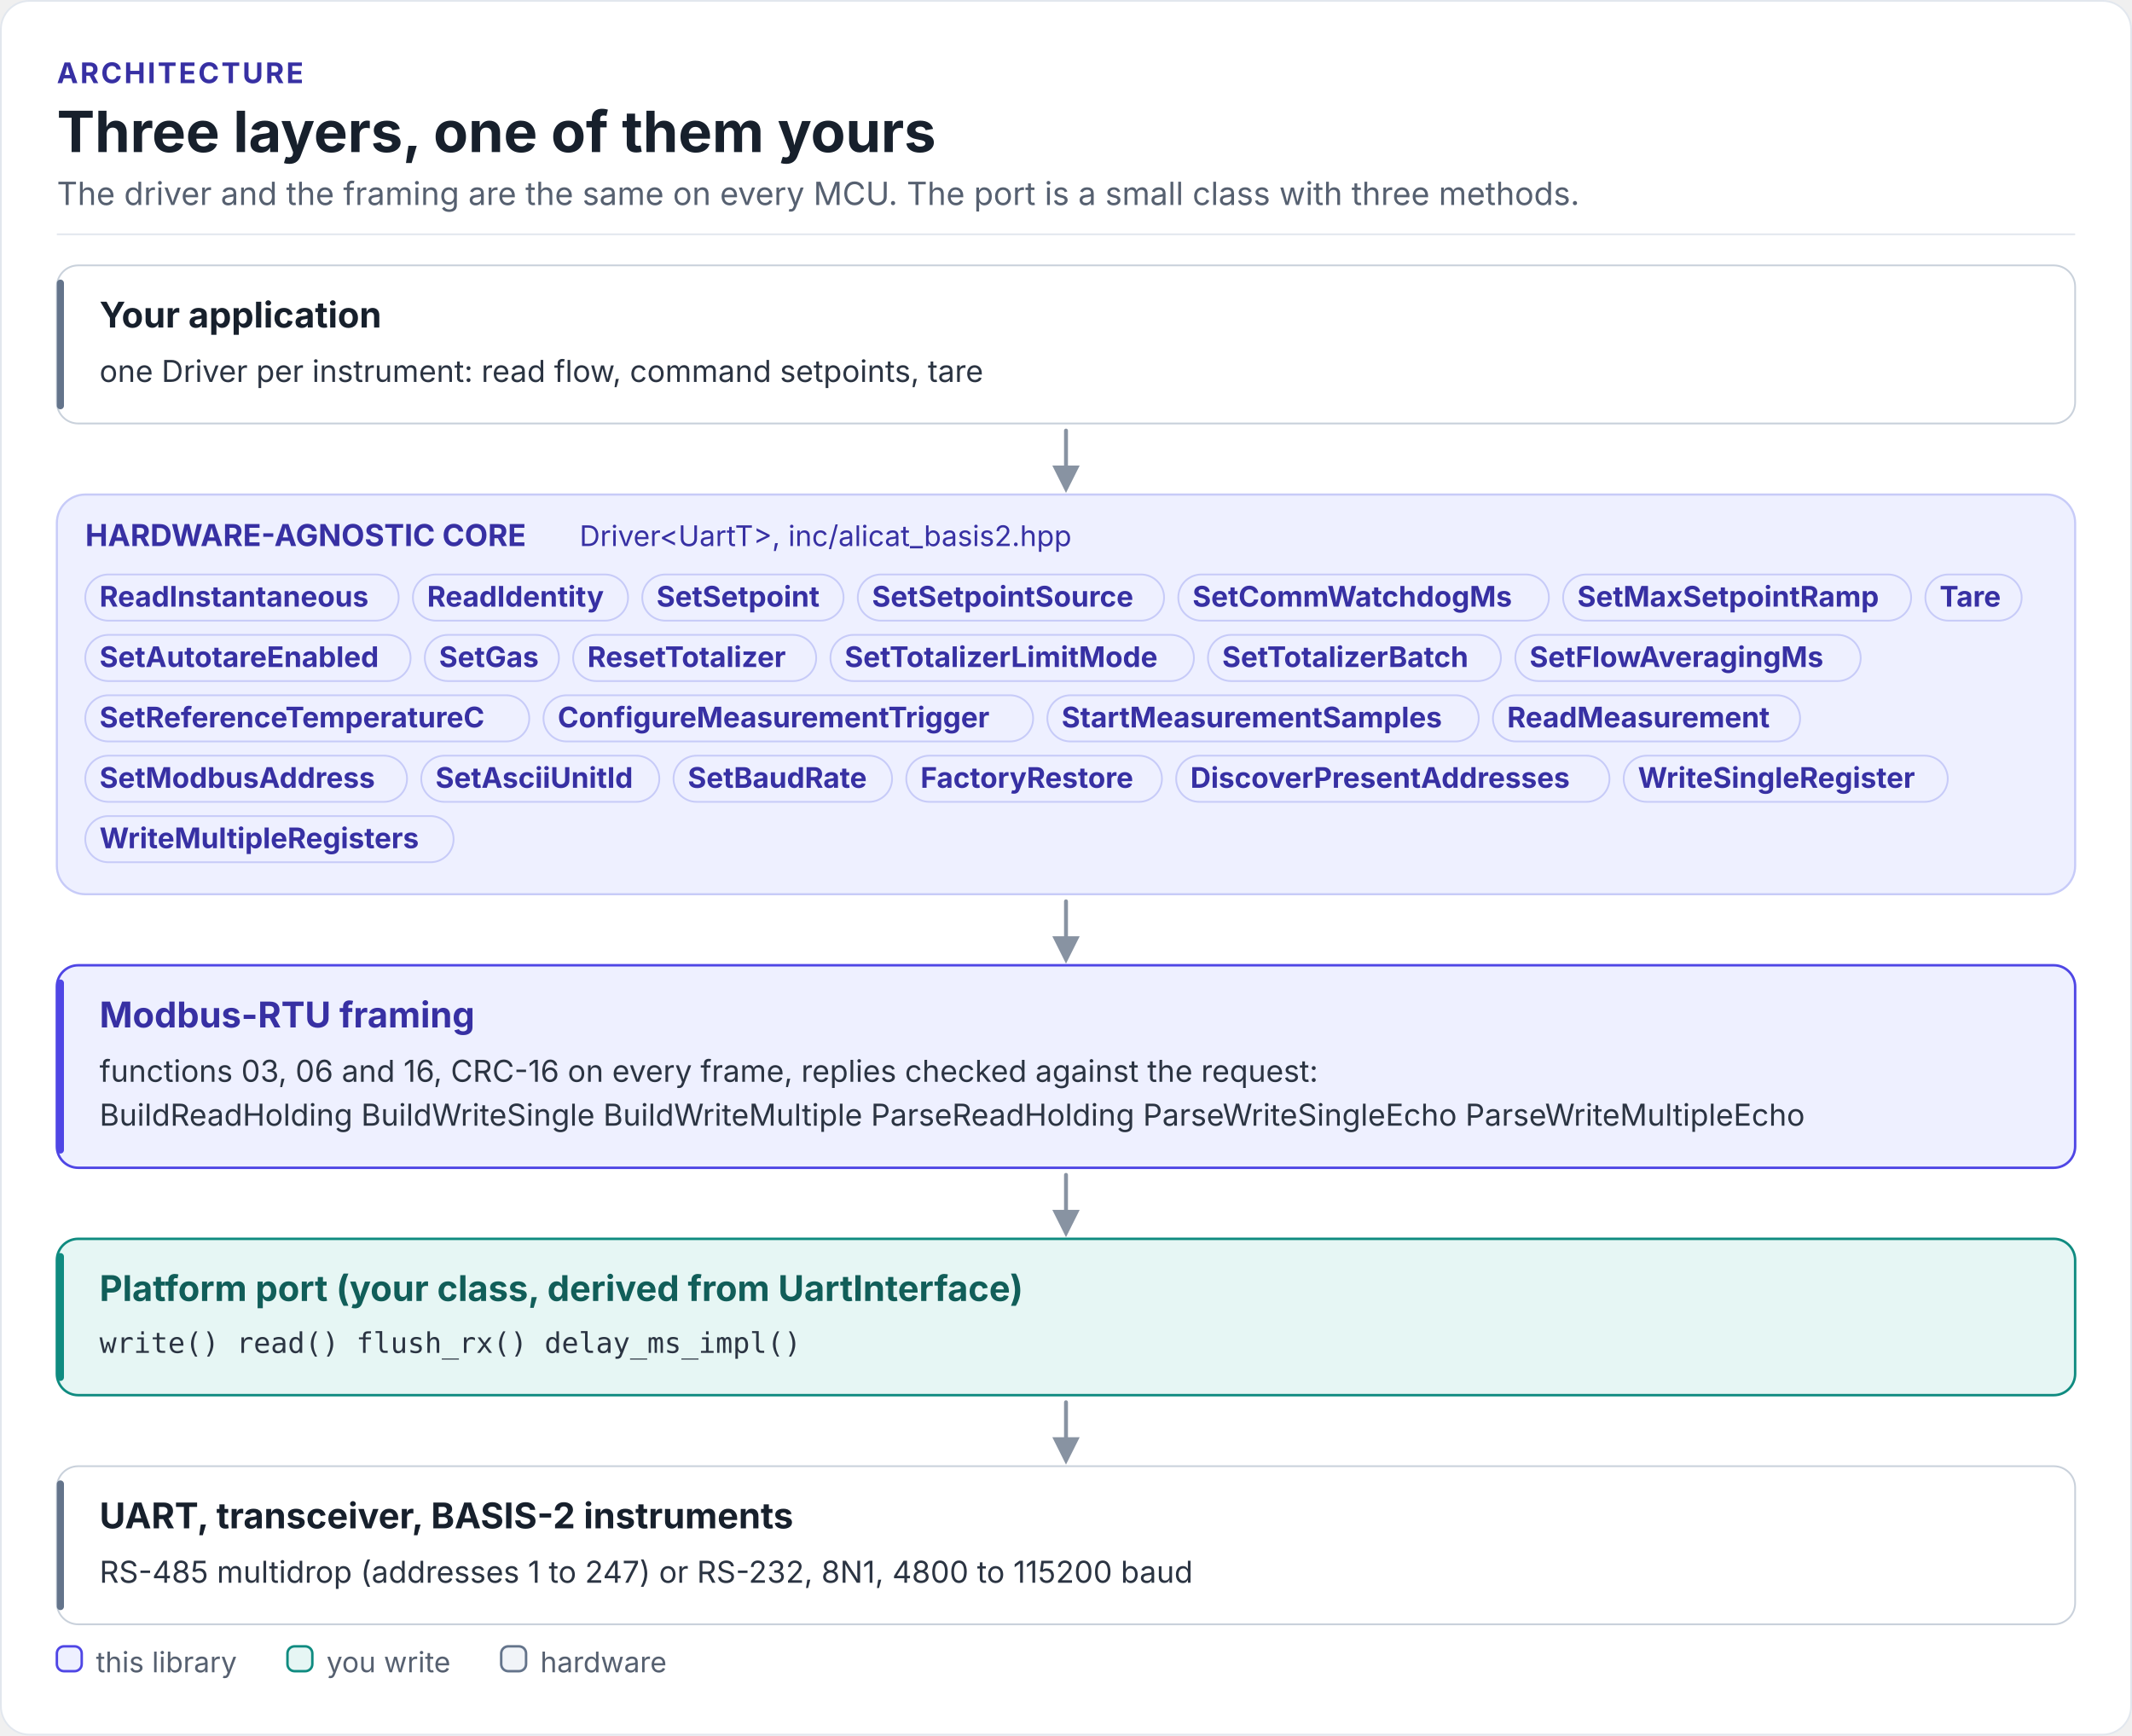
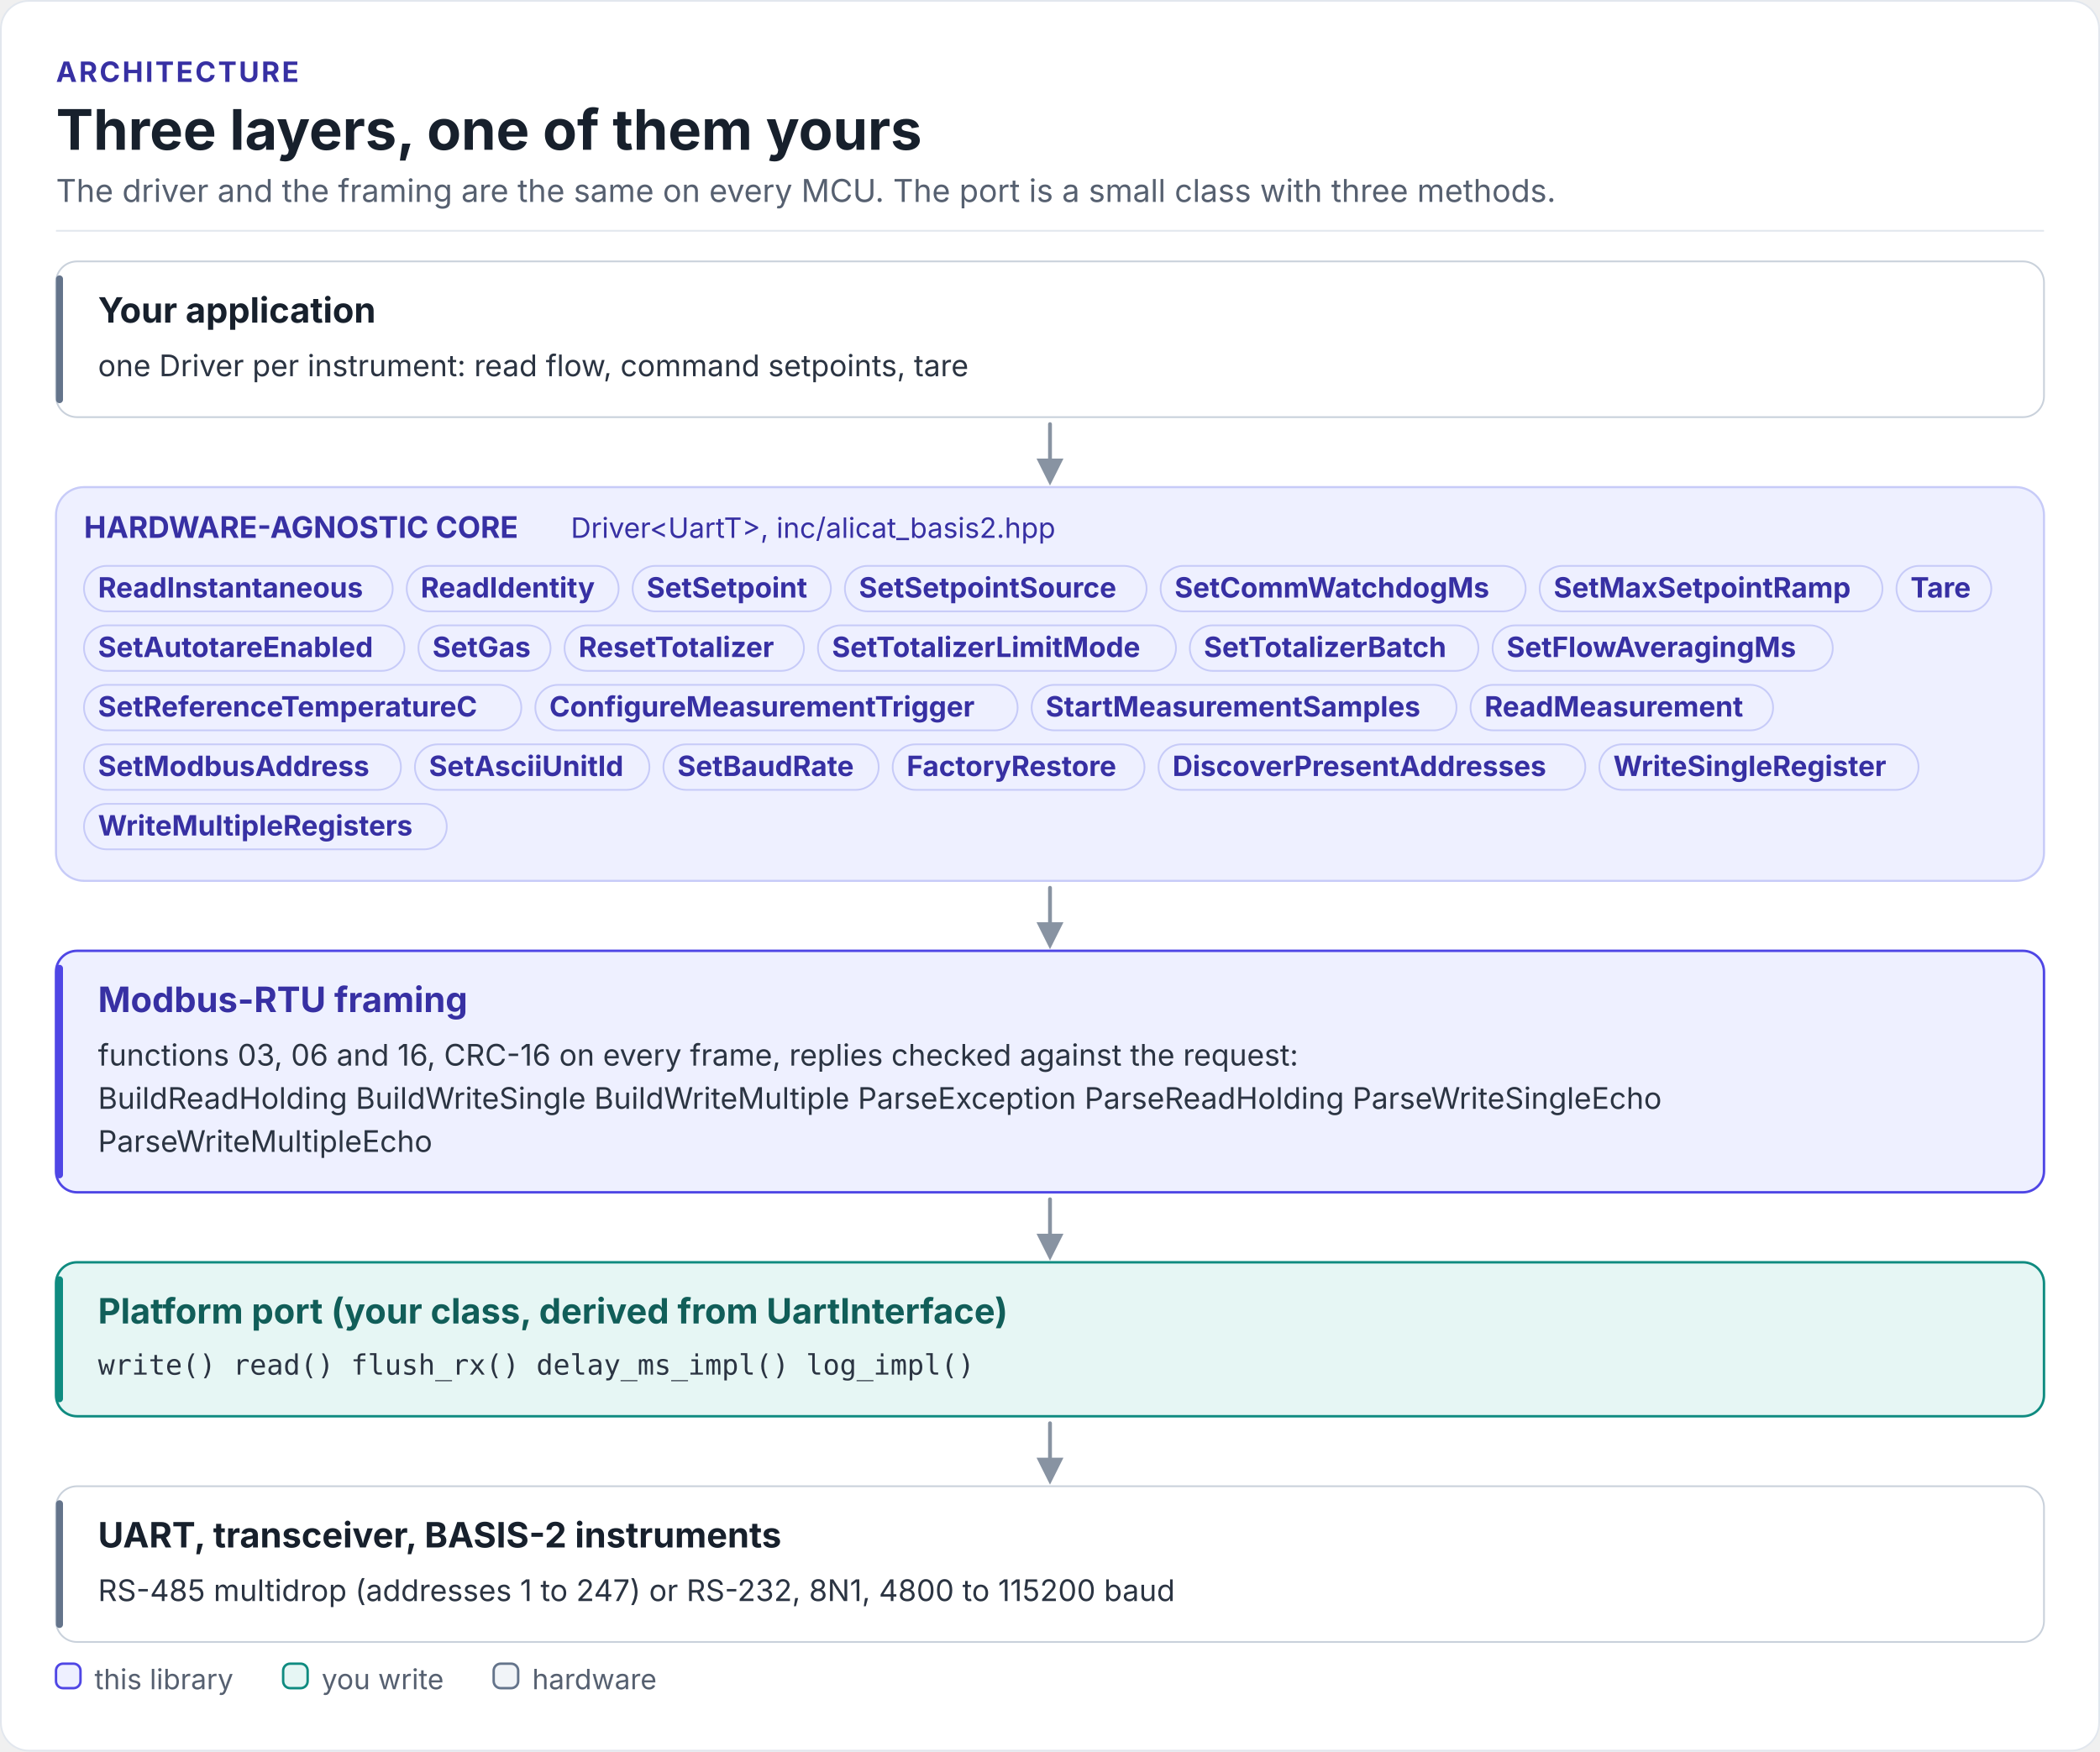
- <svg xmlns="http://www.w3.org/2000/svg" width="1200" height="977" viewBox="0 0 1200 977" role="img" aria-labelledby="driver-layers-title driver-layers-desc" font-family="Inter, 'Segoe UI', Roboto, 'Helvetica Neue', Arial, sans-serif">
+ <svg xmlns="http://www.w3.org/2000/svg" width="1200" height="1001" viewBox="0 0 1200 1001" role="img" aria-labelledby="driver-layers-title driver-layers-desc" font-family="Inter, 'Segoe UI', Roboto, 'Helvetica Neue', Arial, sans-serif">
  <defs>
    <marker id="fk-arrow-rail" viewBox="0 0 10 10" refX="8" refY="5" markerWidth="7" markerHeight="7" orient="auto-start-reverse">
      <path d="M0 0L10 5L0 10z" fill="#8893A2" />
    </marker>
  </defs>
-   <rect x="0.5" y="0.5" width="1199" height="976" rx="16" fill="#FFFFFF" stroke="#E2E7EE" />
+   <rect x="0.5" y="0.5" width="1199" height="1000" rx="16" fill="#FFFFFF" stroke="#E2E7EE" />
  <text x="32" y="46.8" font-size="16" font-weight="700" letter-spacing="1.2" fill="#3730A3">ARCHITECTURE</text>
  <text x="32" y="85.6" font-size="32" font-weight="700" fill="#17202C">Three layers, one of them yours</text>
  <text x="32" y="115.4" font-size="18" fill="#566070">The driver and the framing are the same on every MCU. The port is a small class with three methods.</text>
  <rect x="32" y="131.4" width="1136" height="1" fill="#E2E7EE" />
  <rect x="32" y="278.4" width="1136" height="225" rx="16" fill="#EEF0FF" stroke="#C7CBF8" stroke-width="1.2" />
  <path d="M600 242.4 L600 274.4" fill="none" stroke="#8893A2" stroke-width="2.2" stroke-linecap="round" stroke-linejoin="round" marker-end="url(#fk-arrow-rail)" />
  <path d="M600 507.4 L600 539.4" fill="none" stroke="#8893A2" stroke-width="2.2" stroke-linecap="round" stroke-linejoin="round" marker-end="url(#fk-arrow-rail)" />
-   <path d="M600 661.4 L600 693.4" fill="none" stroke="#8893A2" stroke-width="2.2" stroke-linecap="round" stroke-linejoin="round" marker-end="url(#fk-arrow-rail)" />
-   <path d="M600 789.4 L600 821.4" fill="none" stroke="#8893A2" stroke-width="2.2" stroke-linecap="round" stroke-linejoin="round" marker-end="url(#fk-arrow-rail)" />
+   <path d="M600 685.4 L600 717.4" fill="none" stroke="#8893A2" stroke-width="2.2" stroke-linecap="round" stroke-linejoin="round" marker-end="url(#fk-arrow-rail)" />
+   <path d="M600 813.4 L600 845.4" fill="none" stroke="#8893A2" stroke-width="2.2" stroke-linecap="round" stroke-linejoin="round" marker-end="url(#fk-arrow-rail)" />
  <rect x="32" y="149.4" width="1136" height="89" rx="12" fill="#FFFFFF" stroke="#C9D1DB" stroke-width="1" />
  <rect x="32" y="157.4" width="4" height="73" rx="2" fill="#64748B" />
-   <rect x="32" y="543.4" width="1136" height="114" rx="12" fill="#EEF0FF" stroke="#4F46E5" stroke-width="1.4" />
-   <rect x="32" y="551.4" width="4" height="98" rx="2" fill="#4F46E5" />
-   <rect x="32" y="697.4" width="1136" height="88" rx="12" fill="#E6F6F4" stroke="#0F8B80" stroke-width="1.4" />
-   <rect x="32" y="705.4" width="4" height="72" rx="2" fill="#0F8B80" />
-   <rect x="32" y="825.4" width="1136" height="89" rx="12" fill="#FFFFFF" stroke="#C9D1DB" stroke-width="1" />
-   <rect x="32" y="833.4" width="4" height="73" rx="2" fill="#64748B" />
+   <rect x="32" y="543.4" width="1136" height="138" rx="12" fill="#EEF0FF" stroke="#4F46E5" stroke-width="1.4" />
+   <rect x="32" y="551.4" width="4" height="122" rx="2" fill="#4F46E5" />
+   <rect x="32" y="721.4" width="1136" height="88" rx="12" fill="#E6F6F4" stroke="#0F8B80" stroke-width="1.4" />
+   <rect x="32" y="729.4" width="4" height="72" rx="2" fill="#0F8B80" />
+   <rect x="32" y="849.4" width="1136" height="89" rx="12" fill="#FFFFFF" stroke="#C9D1DB" stroke-width="1" />
+   <rect x="32" y="857.4" width="4" height="73" rx="2" fill="#64748B" />
  <text x="56" y="184.4" font-size="20" font-weight="700" fill="#17202C">Your application</text>
  <text x="56" y="215" font-size="17" fill="#2B3442">one Driver per instrument: read flow, command setpoints, tare</text>
  <rect x="48" y="323.4" width="176.4" height="26" rx="13" fill="#EEF0FF" stroke="#C7CBF8" stroke-width="1" />
  <text x="56" y="341.5" font-size="16" font-weight="700" fill="#3730A3">ReadInstantaneous</text>
  <rect x="232.4" y="323.4" width="121.1" height="26" rx="13" fill="#EEF0FF" stroke="#C7CBF8" stroke-width="1" />
  <text x="240.4" y="341.5" font-size="16" font-weight="700" fill="#3730A3">ReadIdentity</text>
  <rect x="361.5" y="323.4" width="113.3" height="26" rx="13" fill="#EEF0FF" stroke="#C7CBF8" stroke-width="1" />
  <text x="369.5" y="341.5" font-size="16" font-weight="700" fill="#3730A3">SetSetpoint</text>
  <rect x="482.8" y="323.4" width="172.4" height="26" rx="13" fill="#EEF0FF" stroke="#C7CBF8" stroke-width="1" />
  <text x="490.8" y="341.5" font-size="16" font-weight="700" fill="#3730A3">SetSetpointSource</text>
  <rect x="663.2" y="323.4" width="208.6" height="26" rx="13" fill="#EEF0FF" stroke="#C7CBF8" stroke-width="1" />
  <text x="671.2" y="341.5" font-size="16" font-weight="700" fill="#3730A3">SetCommWatchdogMs</text>
  <rect x="879.8" y="323.4" width="195.9" height="26" rx="13" fill="#EEF0FF" stroke="#C7CBF8" stroke-width="1" />
  <text x="887.8" y="341.5" font-size="16" font-weight="700" fill="#3730A3">SetMaxSetpointRamp</text>
  <rect x="1083.7" y="323.4" width="54.2" height="26" rx="13" fill="#EEF0FF" stroke="#C7CBF8" stroke-width="1" />
  <text x="1091.7" y="341.5" font-size="16" font-weight="700" fill="#3730A3">Tare</text>
  <rect x="48" y="357.4" width="183.1" height="26" rx="13" fill="#EEF0FF" stroke="#C7CBF8" stroke-width="1" />
  <text x="56" y="375.5" font-size="16" font-weight="700" fill="#3730A3">SetAutotareEnabled</text>
  <rect x="239.1" y="357.4" width="75.5" height="26" rx="13" fill="#EEF0FF" stroke="#C7CBF8" stroke-width="1" />
  <text x="247.1" y="375.5" font-size="16" font-weight="700" fill="#3730A3">SetGas</text>
  <rect x="322.6" y="357.4" width="136.8" height="26" rx="13" fill="#EEF0FF" stroke="#C7CBF8" stroke-width="1" />
  <text x="330.6" y="375.5" font-size="16" font-weight="700" fill="#3730A3">ResetTotalizer</text>
  <rect x="467.4" y="357.4" width="204.6" height="26" rx="13" fill="#EEF0FF" stroke="#C7CBF8" stroke-width="1" />
  <text x="475.4" y="375.5" font-size="16" font-weight="700" fill="#3730A3">SetTotalizerLimitMode</text>
  <rect x="679.9" y="357.4" width="164.9" height="26" rx="13" fill="#EEF0FF" stroke="#C7CBF8" stroke-width="1" />
  <text x="687.9" y="375.5" font-size="16" font-weight="700" fill="#3730A3">SetTotalizerBatch</text>
  <rect x="852.9" y="357.4" width="194.4" height="26" rx="13" fill="#EEF0FF" stroke="#C7CBF8" stroke-width="1" />
  <text x="860.9" y="375.5" font-size="16" font-weight="700" fill="#3730A3">SetFlowAveragingMs</text>
  <rect x="48" y="391.4" width="249.9" height="26" rx="13" fill="#EEF0FF" stroke="#C7CBF8" stroke-width="1" />
  <text x="56" y="409.5" font-size="16" font-weight="700" fill="#3730A3">SetReferenceTemperatureC</text>
  <rect x="305.9" y="391.4" width="275.6" height="26" rx="13" fill="#EEF0FF" stroke="#C7CBF8" stroke-width="1" />
  <text x="313.9" y="409.5" font-size="16" font-weight="700" fill="#3730A3">ConfigureMeasurementTrigger</text>
  <rect x="589.5" y="391.4" width="242.8" height="26" rx="13" fill="#EEF0FF" stroke="#C7CBF8" stroke-width="1" />
  <text x="597.5" y="409.5" font-size="16" font-weight="700" fill="#3730A3">StartMeasurementSamples</text>
  <rect x="840.3" y="391.4" width="172.9" height="26" rx="13" fill="#EEF0FF" stroke="#C7CBF8" stroke-width="1" />
  <text x="848.3" y="409.5" font-size="16" font-weight="700" fill="#3730A3">ReadMeasurement</text>
  <rect x="48" y="425.4" width="181.1" height="26" rx="13" fill="#EEF0FF" stroke="#C7CBF8" stroke-width="1" />
  <text x="56" y="443.5" font-size="16" font-weight="700" fill="#3730A3">SetModbusAddress</text>
  <rect x="237.1" y="425.4" width="134" height="26" rx="13" fill="#EEF0FF" stroke="#C7CBF8" stroke-width="1" />
  <text x="245.1" y="443.5" font-size="16" font-weight="700" fill="#3730A3">SetAsciiUnitId</text>
  <rect x="379.1" y="425.4" width="123" height="26" rx="13" fill="#EEF0FF" stroke="#C7CBF8" stroke-width="1" />
  <text x="387.1" y="443.5" font-size="16" font-weight="700" fill="#3730A3">SetBaudRate</text>
  <rect x="510.1" y="425.4" width="143.9" height="26" rx="13" fill="#EEF0FF" stroke="#C7CBF8" stroke-width="1" />
  <text x="518.1" y="443.5" font-size="16" font-weight="700" fill="#3730A3">FactoryRestore</text>
  <rect x="662" y="425.4" width="243.9" height="26" rx="13" fill="#EEF0FF" stroke="#C7CBF8" stroke-width="1" />
  <text x="670" y="443.5" font-size="16" font-weight="700" fill="#3730A3">DiscoverPresentAddresses</text>
  <rect x="913.9" y="425.4" width="182.4" height="26" rx="13" fill="#EEF0FF" stroke="#C7CBF8" stroke-width="1" />
  <text x="921.9" y="443.5" font-size="16" font-weight="700" fill="#3730A3">WriteSingleRegister</text>
  <rect x="48" y="459.4" width="207.3" height="26" rx="13" fill="#EEF0FF" stroke="#C7CBF8" stroke-width="1" />
  <text x="56" y="477.5" font-size="16" font-weight="700" fill="#3730A3">WriteMultipleRegisters</text>
  <text x="48" y="307.4" font-size="17" font-weight="700" fill="#3730A3">HARDWARE-AGNOSTIC CORE</text>
  <text x="326.2" y="307.4" font-size="16" fill="#3730A3">Driver&lt;UartT&gt;, inc/alicat_basis2.hpp</text>
  <text x="56" y="578.4" font-size="20" font-weight="700" fill="#3730A3">Modbus-RTU framing</text>
  <text x="56" y="609" font-size="17" fill="#2B3442">functions 03, 06 and 16, CRC-16 on every frame, replies checked against the request:</text>
-   <text x="56" y="633.7" font-size="17" fill="#2B3442">BuildReadHolding  BuildWriteSingle  BuildWriteMultiple  ParseReadHolding  ParseWriteSingleEcho  ParseWriteMultipleEcho</text>
-   <text x="56" y="732.4" font-size="20" font-weight="700" fill="#115E59">Platform port (your class, derived from UartInterface)</text>
-   <text x="56" y="761.6" font-size="16" font-family="'JetBrains Mono', 'SFMono-Regular', Menlo, Consolas, monospace" fill="#2B3442">write()  read()  flush_rx()  delay_ms_impl()</text>
-   <text x="56" y="860.4" font-size="20" font-weight="700" fill="#17202C">UART, transceiver, BASIS-2 instruments</text>
-   <text x="56" y="891" font-size="17" fill="#2B3442">RS-485 multidrop (addresses 1 to 247) or RS-232, 8N1, 4800 to 115200 baud</text>
-   <rect x="32" y="926.8" width="14" height="14" rx="4" fill="#EEF0FF" stroke="#4F46E5" stroke-width="1.4" />
-   <text x="54" y="941.4" font-size="16" fill="#566070">this library</text>
-   <rect x="161.8" y="926.8" width="14" height="14" rx="4" fill="#E6F6F4" stroke="#0F8B80" stroke-width="1.4" />
-   <text x="183.8" y="941.4" font-size="16" fill="#566070">you write</text>
-   <rect x="282.1" y="926.8" width="14" height="14" rx="4" fill="#F1F4F8" stroke="#64748B" stroke-width="1.4" />
-   <text x="304.1" y="941.4" font-size="16" fill="#566070">hardware</text>
+   <text x="56" y="633.7" font-size="17" fill="#2B3442">BuildReadHolding  BuildWriteSingle  BuildWriteMultiple  ParseException  ParseReadHolding  ParseWriteSingleEcho </text>
+   <text x="56" y="658.3" font-size="17" fill="#2B3442">ParseWriteMultipleEcho</text>
+   <text x="56" y="756.4" font-size="20" font-weight="700" fill="#115E59">Platform port (your class, derived from UartInterface)</text>
+   <text x="56" y="785.6" font-size="16" font-family="'JetBrains Mono', 'SFMono-Regular', Menlo, Consolas, monospace" fill="#2B3442">write()  read()  flush_rx()  delay_ms_impl()  log_impl()</text>
+   <text x="56" y="884.4" font-size="20" font-weight="700" fill="#17202C">UART, transceiver, BASIS-2 instruments</text>
+   <text x="56" y="915" font-size="17" fill="#2B3442">RS-485 multidrop (addresses 1 to 247) or RS-232, 8N1, 4800 to 115200 baud</text>
+   <rect x="32" y="950.8" width="14" height="14" rx="4" fill="#EEF0FF" stroke="#4F46E5" stroke-width="1.4" />
+   <text x="54" y="965.4" font-size="16" fill="#566070">this library</text>
+   <rect x="161.8" y="950.8" width="14" height="14" rx="4" fill="#E6F6F4" stroke="#0F8B80" stroke-width="1.4" />
+   <text x="183.8" y="965.4" font-size="16" fill="#566070">you write</text>
+   <rect x="282.1" y="950.8" width="14" height="14" rx="4" fill="#F1F4F8" stroke="#64748B" stroke-width="1.4" />
+   <text x="304.1" y="965.4" font-size="16" fill="#566070">hardware</text>
</svg>
